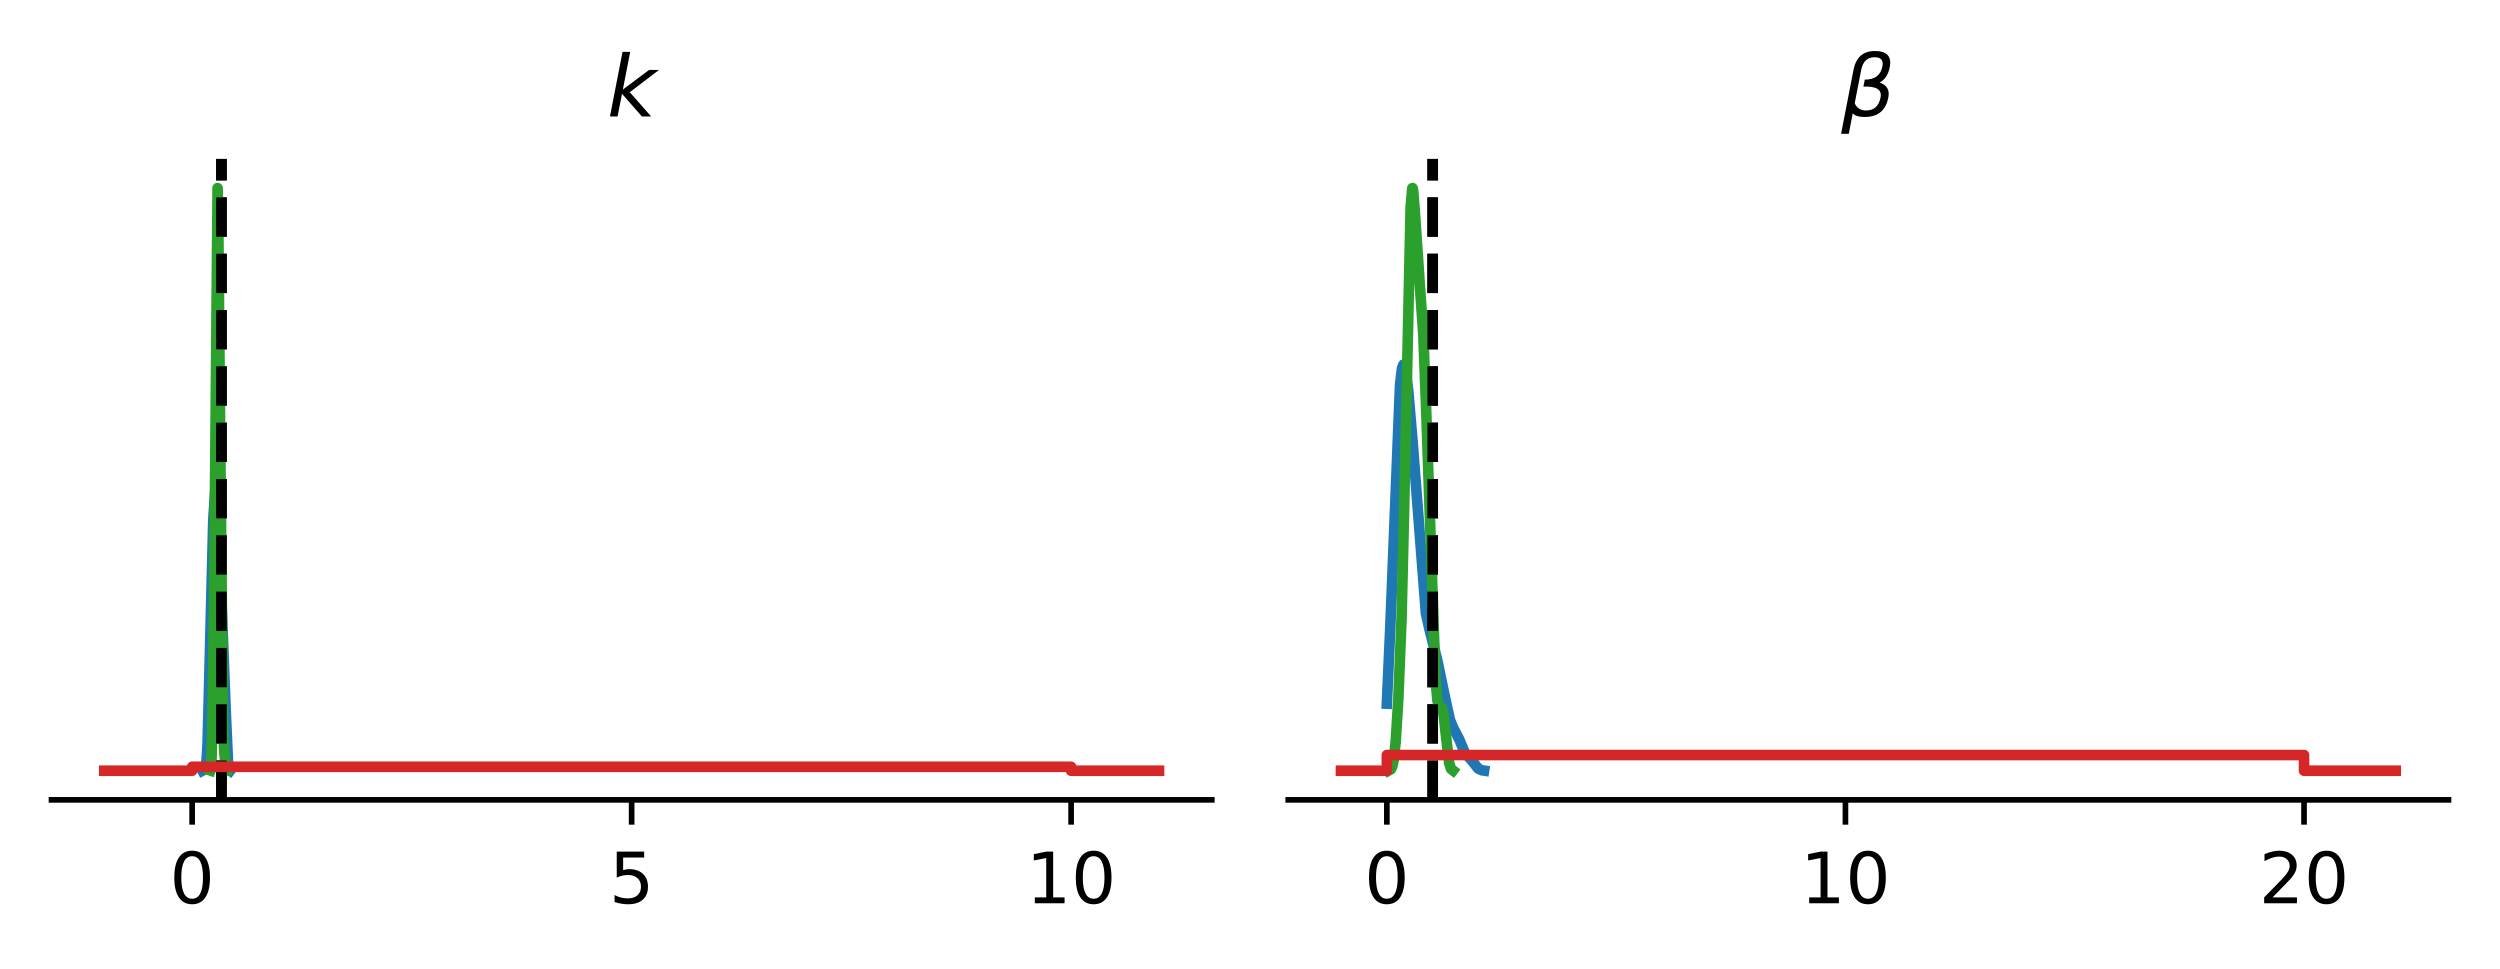
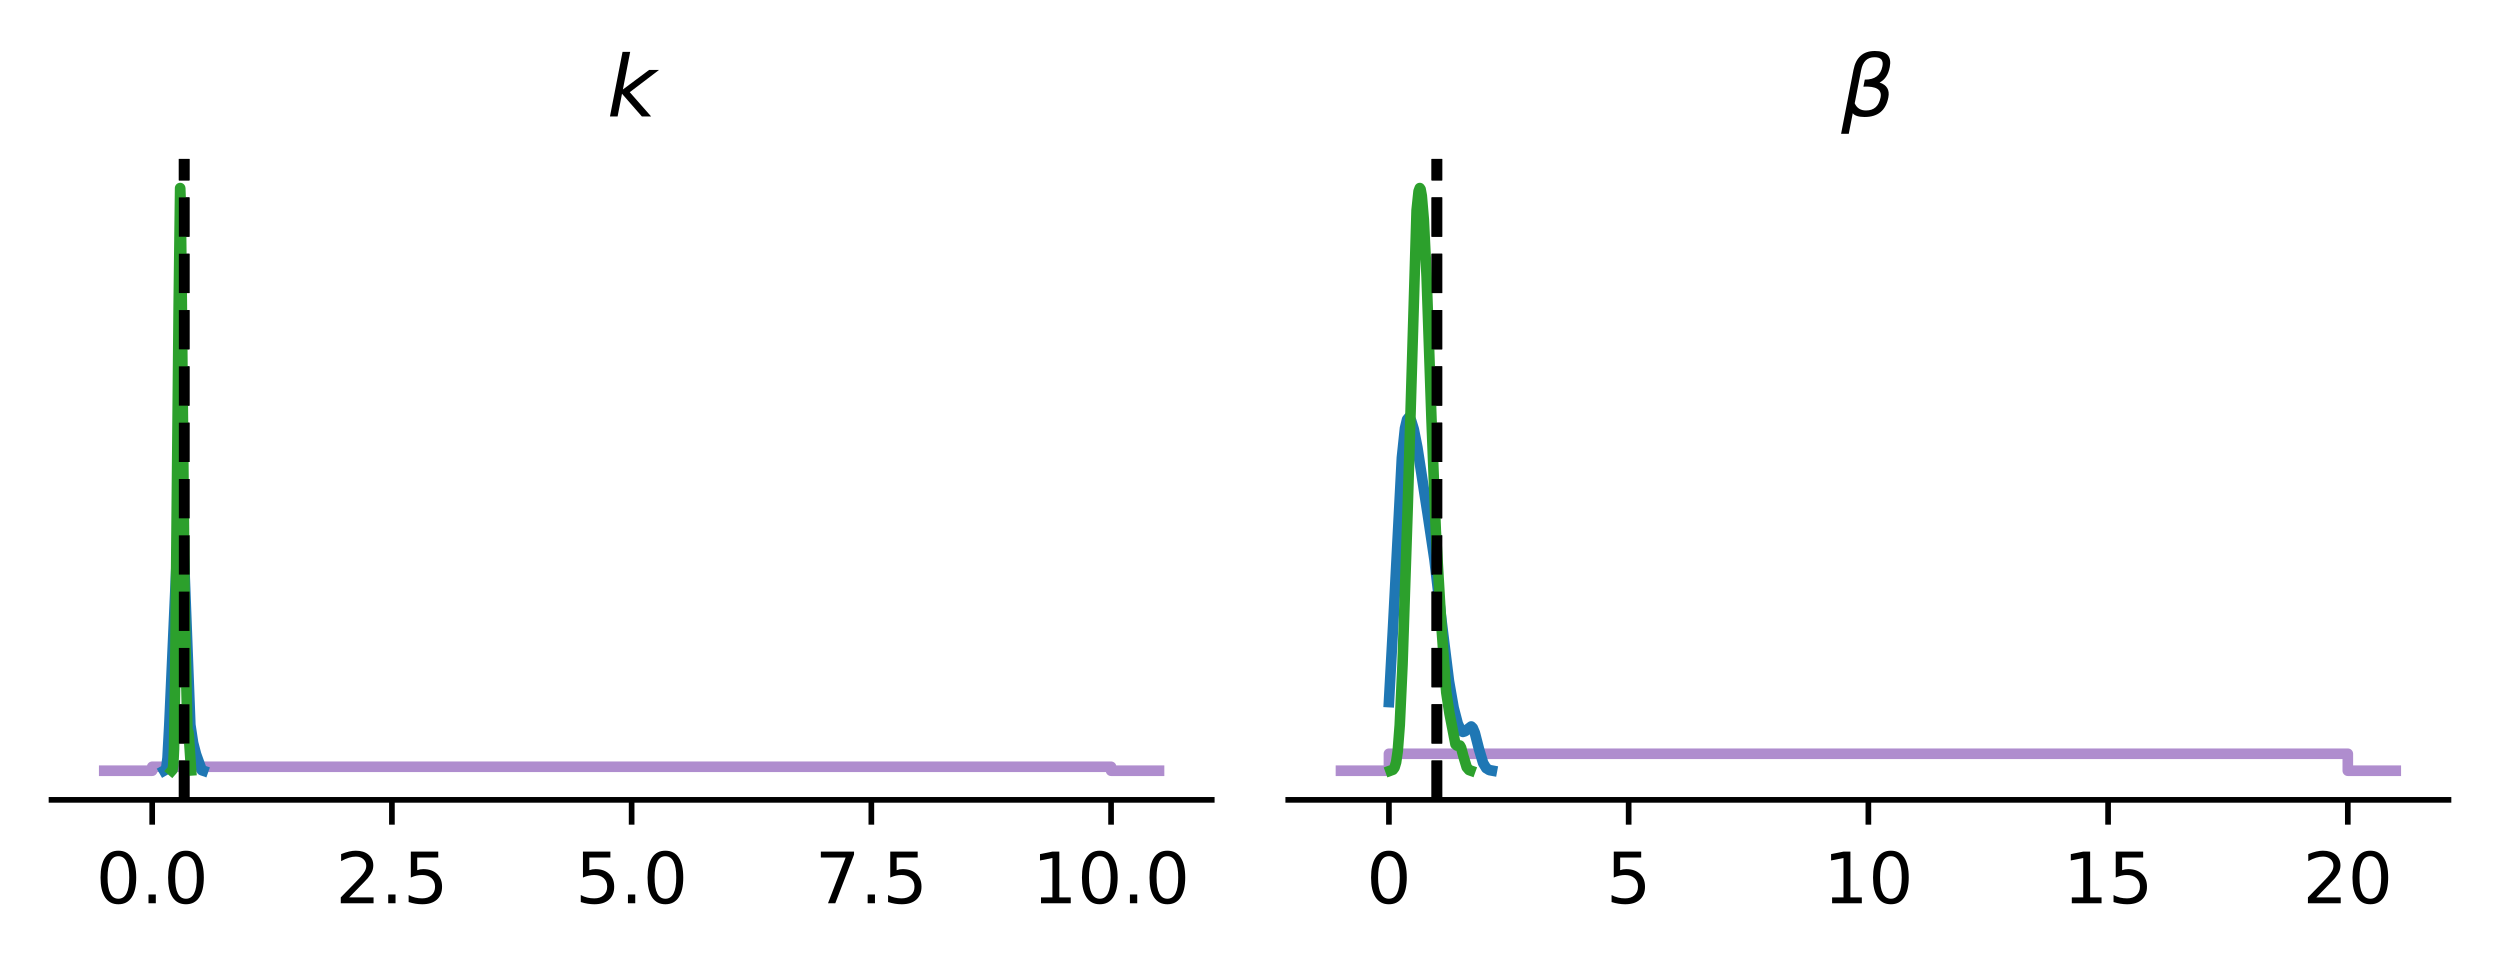
<svg xmlns="http://www.w3.org/2000/svg" xmlns:xlink="http://www.w3.org/1999/xlink" height="500pt" version="1.1" viewBox="0 0 352.8 136.8" width="1290pt">
  <defs>
    <style type="text/css">
*{stroke-linecap:butt;stroke-linejoin:round;}
  </style>
  </defs>
  <g id="figure_1">
    <g id="patch_1">
      <path d="M 0 136.8  L 352.8 136.8  L 352.8 0  L 0 0  z " style="fill:none;" />
    </g>
    <g id="axes_1">
      <g id="patch_2">
        <path d="M 7.2 112.922  L 171 112.922  L 171 22.44  L 7.2 22.44  z " style="fill:none;" />
      </g>
+       <g id="line2d_1">
+         <path clip-path="url(#pba1be1a727)" d="M 14.645 108.809  L 16.15 108.809  L 17.654 108.809  L 19.158 108.809  L 20.662 108.809  L 21.414 108.809  L 21.414 108.252  L 21.414 108.252  L 22.166 108.252  L 23.67 108.252  L 25.174 108.252  L 26.679 108.252  L 28.183 108.252  L 29.687 108.252  L 31.191 108.252  L 32.695 108.252  L 34.199 108.252  L 35.703 108.252  L 37.207 108.252  L 38.712 108.252  L 40.216 108.252  L 41.72 108.252  L 43.224 108.252  L 44.728 108.252  L 46.232 108.252  L 47.736 108.252  L 49.24 108.252  L 50.745 108.252  L 52.249 108.252  L 53.753 108.252  L 55.257 108.252  L 56.761 108.252  L 58.265 108.252  L 59.769 108.252  L 61.274 108.252  L 62.778 108.252  L 64.282 108.252  L 65.786 108.252  L 67.29 108.252  L 68.794 108.252  L 70.298 108.252  L 71.802 108.252  L 73.307 108.252  L 74.811 108.252  L 76.315 108.252  L 77.819 108.252  L 79.323 108.252  L 80.827 108.252  L 82.331 108.252  L 83.836 108.252  L 85.34 108.252  L 86.844 108.252  L 88.348 108.252  L 89.852 108.252  L 91.356 108.252  L 92.86 108.252  L 94.364 108.252  L 95.869 108.252  L 97.373 108.252  L 98.877 108.252  L 100.381 108.252  L 101.885 108.252  L 103.389 108.252  L 104.893 108.252  L 106.398 108.252  L 107.902 108.252  L 109.406 108.252  L 110.91 108.252  L 112.414 108.252  L 113.918 108.252  L 115.422 108.252  L 116.926 108.252  L 118.431 108.252  L 119.935 108.252  L 121.439 108.252  L 122.943 108.252  L 124.447 108.252  L 125.951 108.252  L 127.455 108.252  L 128.96 108.252  L 130.464 108.252  L 131.968 108.252  L 133.472 108.252  L 134.976 108.252  L 136.48 108.252  L 137.984 108.252  L 139.488 108.252  L 140.993 108.252  L 142.497 108.252  L 144.001 108.252  L 145.505 108.252  L 147.009 108.252  L 148.513 108.252  L 150.017 108.252  L 151.521 108.252  L 153.026 108.252  L 154.53 108.252  L 156.034 108.252  L 156.786 108.252  L 156.786 108.252  L 156.786 108.809  L 157.538 108.809  L 159.042 108.809  L 160.546 108.809  L 162.05 108.809  L 163.555 108.809  " style="fill:none;stroke:#9467bd;stroke-linecap:square;stroke-opacity:0.75;stroke-width:1.5;" />
+       </g>
      <g id="matplotlib.axis_1">
        <g id="xtick_1">
-           <g id="line2d_1">
-             <defs>
-               <path d="M 0 0  L 0 3.5  " id="m3e95597f21" style="stroke:#000000;stroke-width:0.8;" />
-             </defs>
-             <g>
-               <use style="stroke:#000000;stroke-width:0.8;" x="27.055" xlink:href="#m3e95597f21" y="112.922" />
+           <g id="line2d_2">
+             <defs>
+               <path d="M 0 0  L 0 3.5  " id="m0810ee9d82" style="stroke:#000000;stroke-width:0.8;" />
+             </defs>
+             <g>
+               <use style="stroke:#000000;stroke-width:0.8;" x="21.414" xlink:href="#m0810ee9d82" y="112.922" />
            </g>
          </g>
          <g id="text_1">
            <defs>
              <path d="M 31.781 66.406  Q 24.172 66.406 20.328 58.906  Q 16.5 51.422 16.5 36.375  Q 16.5 21.391 20.328 13.891  Q 24.172 6.391 31.781 6.391  Q 39.453 6.391 43.281 13.891  Q 47.125 21.391 47.125 36.375  Q 47.125 51.422 43.281 58.906  Q 39.453 66.406 31.781 66.406  z M 31.781 74.219  Q 44.047 74.219 50.516 64.516  Q 56.984 54.828 56.984 36.375  Q 56.984 17.969 50.516 8.266  Q 44.047 -1.422 31.781 -1.422  Q 19.531 -1.422 13.062 8.266  Q 6.594 17.969 6.594 36.375  Q 6.594 54.828 13.062 64.516  Q 19.531 74.219 31.781 74.219  z " id="DejaVuSans-48" />
-             </defs>
-             <g transform="translate(23.87329 127.5203)scale(0.1 -0.1)">
+               <path d="M 10.688 12.406  L 21 12.406  L 21 0  L 10.688 0  z " id="DejaVuSans-46" />
+             </defs>
+             <g transform="translate(13.46249 127.5203)scale(0.1 -0.1)">
              <use xlink:href="#DejaVuSans-48" />
+               <use x="63.623" xlink:href="#DejaVuSans-46" />
+               <use x="95.41" xlink:href="#DejaVuSans-48" />
            </g>
          </g>
        </g>
        <g id="xtick_2">
-           <g id="line2d_2">
-             <g>
-               <use style="stroke:#000000;stroke-width:0.8;" x="89.1" xlink:href="#m3e95597f21" y="112.922" />
+           <g id="line2d_3">
+             <g>
+               <use style="stroke:#000000;stroke-width:0.8;" x="55.257" xlink:href="#m0810ee9d82" y="112.922" />
            </g>
          </g>
          <g id="text_2">
            <defs>
+               <path d="M 19.188 8.297  L 53.609 8.297  L 53.609 0  L 7.328 0  L 7.328 8.297  Q 12.938 14.109 22.625 23.891  Q 32.328 33.688 34.812 36.531  Q 39.547 41.844 41.422 45.531  Q 43.312 49.219 43.312 52.781  Q 43.312 58.594 39.234 62.25  Q 35.156 65.922 28.609 65.922  Q 23.969 65.922 18.812 64.312  Q 13.672 62.703 7.812 59.422  L 7.812 69.391  Q 13.766 71.781 18.938 73  Q 24.125 74.219 28.422 74.219  Q 39.75 74.219 46.484 68.547  Q 53.219 62.891 53.219 53.422  Q 53.219 48.922 51.531 44.891  Q 49.859 40.875 45.406 35.406  Q 44.188 33.984 37.641 27.219  Q 31.109 20.453 19.188 8.297  z " id="DejaVuSans-50" />
              <path d="M 10.797 72.906  L 49.516 72.906  L 49.516 64.594  L 19.828 64.594  L 19.828 46.734  Q 21.969 47.469 24.109 47.828  Q 26.266 48.188 28.422 48.188  Q 40.625 48.188 47.75 41.5  Q 54.891 34.812 54.891 23.391  Q 54.891 11.625 47.562 5.094  Q 40.234 -1.422 26.906 -1.422  Q 22.312 -1.422 17.547 -0.641  Q 12.797 0.141 7.719 1.703  L 7.719 11.625  Q 12.109 9.234 16.797 8.062  Q 21.484 6.891 26.703 6.891  Q 35.156 6.891 40.078 11.328  Q 45.016 15.766 45.016 23.391  Q 45.016 31 40.078 35.438  Q 35.156 39.891 26.703 39.891  Q 22.75 39.891 18.812 39.016  Q 14.891 38.141 10.797 36.281  z " id="DejaVuSans-53" />
            </defs>
-             <g transform="translate(85.91875 127.5203)scale(0.1 -0.1)">
+             <g transform="translate(47.30546 127.5203)scale(0.1 -0.1)">
+               <use xlink:href="#DejaVuSans-50" />
+               <use x="63.623" xlink:href="#DejaVuSans-46" />
+               <use x="95.41" xlink:href="#DejaVuSans-53" />
+             </g>
+           </g>
+         </g>
+         <g id="xtick_3">
+           <g id="line2d_4">
+             <g>
+               <use style="stroke:#000000;stroke-width:0.8;" x="89.1" xlink:href="#m0810ee9d82" y="112.922" />
+             </g>
+           </g>
+           <g id="text_3">
+             <g transform="translate(81.14844 127.5203)scale(0.1 -0.1)">
              <use xlink:href="#DejaVuSans-53" />
-             </g>
-           </g>
-         </g>
-         <g id="xtick_3">
-           <g id="line2d_3">
-             <g>
-               <use style="stroke:#000000;stroke-width:0.8;" x="151.145" xlink:href="#m3e95597f21" y="112.922" />
-             </g>
-           </g>
-           <g id="text_3">
+               <use x="63.623" xlink:href="#DejaVuSans-46" />
+               <use x="95.41" xlink:href="#DejaVuSans-48" />
+             </g>
+           </g>
+         </g>
+         <g id="xtick_4">
+           <g id="line2d_5">
+             <g>
+               <use style="stroke:#000000;stroke-width:0.8;" x="122.943" xlink:href="#m0810ee9d82" y="112.922" />
+             </g>
+           </g>
+           <g id="text_4">
+             <defs>
+               <path d="M 8.203 72.906  L 55.078 72.906  L 55.078 68.703  L 28.609 0  L 18.312 0  L 43.219 64.594  L 8.203 64.594  z " id="DejaVuSans-55" />
+             </defs>
+             <g transform="translate(114.9914 127.5203)scale(0.1 -0.1)">
+               <use xlink:href="#DejaVuSans-55" />
+               <use x="63.623" xlink:href="#DejaVuSans-46" />
+               <use x="95.41" xlink:href="#DejaVuSans-53" />
+             </g>
+           </g>
+         </g>
+         <g id="xtick_5">
+           <g id="line2d_6">
+             <g>
+               <use style="stroke:#000000;stroke-width:0.8;" x="156.786" xlink:href="#m0810ee9d82" y="112.922" />
+             </g>
+           </g>
+           <g id="text_5">
            <defs>
              <path d="M 12.406 8.297  L 28.516 8.297  L 28.516 63.922  L 10.984 60.406  L 10.984 69.391  L 28.422 72.906  L 38.281 72.906  L 38.281 8.297  L 54.391 8.297  L 54.391 0  L 12.406 0  z " id="DejaVuSans-49" />
            </defs>
-             <g transform="translate(144.783 127.5203)scale(0.1 -0.1)">
+             <g transform="translate(145.6531 127.5203)scale(0.1 -0.1)">
              <use xlink:href="#DejaVuSans-49" />
              <use x="63.623" xlink:href="#DejaVuSans-48" />
+               <use x="127.246" xlink:href="#DejaVuSans-46" />
+               <use x="159.033" xlink:href="#DejaVuSans-48" />
            </g>
          </g>
        </g>
      </g>
      <g id="matplotlib.axis_2" />
-       <g id="line2d_4">
-         <path clip-path="url(#p11d29f57aa)" d="M 28.499 108.802  L 28.716 108.684  L 28.914 108.24  L 29.091 107.301  L 29.229 105.079  L 29.446 96.764  L 30.038 73.344  L 30.373 68.358  L 30.452 67.932  L 30.492 68.037  L 30.59 69.446  L 31.833 101.231  L 32.129 107.82  L 32.326 108.716  L 32.425 108.79  L 32.425 108.79  " style="fill:none;stroke:#1f77b4;stroke-linecap:square;stroke-width:1.5;" />
-       </g>
-       <g id="line2d_5">
-         <path clip-path="url(#p11d29f57aa)" d="M 31.191 112.922  L 31.191 22.44  " style="fill:none;stroke:#000000;stroke-dasharray:5.55,2.4;stroke-dashoffset:0;stroke-width:1.5;" />
-       </g>
-       <g id="line2d_6">
-         <path clip-path="url(#p11d29f57aa)" d="M 29.636 108.779  L 29.704 108.58  L 29.784 107.471  L 29.943 100.607  L 30.135 86.215  L 30.646 26.553  L 30.657 26.665  L 30.737 30.78  L 30.986 58.775  L 31.406 102.235  L 31.599 106.344  L 31.894 108.788  L 31.894 108.788  " style="fill:none;stroke:#2ca02c;stroke-linecap:square;stroke-width:1.5;" />
-       </g>
      <g id="line2d_7">
-         <path clip-path="url(#p11d29f57aa)" d="M 31.191 112.922  L 31.191 22.44  " style="fill:none;stroke:#000000;stroke-dasharray:5.55,2.4;stroke-dashoffset:0;stroke-width:1.5;" />
+         <path clip-path="url(#pba1be1a727)" d="M 23.079 108.799  L 23.273 108.687  L 23.412 108.314  L 23.579 106.99  L 23.829 102.349  L 25.051 75.093  L 25.273 74.664  L 25.412 74.771  L 25.606 75.294  L 25.773 76.535  L 25.967 80.46  L 26.8 102.327  L 27.189 104.884  L 27.606 106.487  L 28.411 108.732  L 28.606 108.8  L 28.606 108.8  " style="fill:none;stroke:#1f77b4;stroke-linecap:square;stroke-width:1.5;" />
      </g>
      <g id="line2d_8">
-         <path clip-path="url(#p11d29f57aa)" d="M 14.645 108.809  L 16.15 108.809  L 17.654 108.809  L 19.158 108.809  L 20.662 108.809  L 22.166 108.809  L 23.67 108.809  L 25.174 108.809  L 26.679 108.809  L 27.055 108.809  L 27.055 108.254  L 27.055 108.254  L 28.183 108.254  L 29.687 108.254  L 31.191 108.254  L 32.695 108.254  L 34.199 108.254  L 35.703 108.254  L 37.207 108.254  L 38.712 108.254  L 40.216 108.254  L 41.72 108.254  L 43.224 108.254  L 44.728 108.254  L 46.232 108.254  L 47.736 108.254  L 49.24 108.254  L 50.745 108.254  L 52.249 108.254  L 53.753 108.254  L 55.257 108.254  L 56.761 108.254  L 58.265 108.254  L 59.769 108.254  L 61.274 108.254  L 62.778 108.254  L 64.282 108.254  L 65.786 108.254  L 67.29 108.254  L 68.794 108.254  L 70.298 108.254  L 71.802 108.254  L 73.307 108.254  L 74.811 108.254  L 76.315 108.254  L 77.819 108.254  L 79.323 108.254  L 80.827 108.254  L 82.331 108.254  L 83.836 108.254  L 85.34 108.254  L 86.844 108.254  L 88.348 108.254  L 89.852 108.254  L 91.356 108.254  L 92.86 108.254  L 94.364 108.254  L 95.869 108.254  L 97.373 108.254  L 98.877 108.254  L 100.381 108.254  L 101.885 108.254  L 103.389 108.254  L 104.893 108.254  L 106.398 108.254  L 107.902 108.254  L 109.406 108.254  L 110.91 108.254  L 112.414 108.254  L 113.918 108.254  L 115.422 108.254  L 116.926 108.254  L 118.431 108.254  L 119.935 108.254  L 121.439 108.254  L 122.943 108.254  L 124.447 108.254  L 125.951 108.254  L 127.455 108.254  L 128.96 108.254  L 130.464 108.254  L 131.968 108.254  L 133.472 108.254  L 134.976 108.254  L 136.48 108.254  L 137.984 108.254  L 139.488 108.254  L 140.993 108.254  L 142.497 108.254  L 144.001 108.254  L 145.505 108.254  L 147.009 108.254  L 148.513 108.254  L 150.017 108.254  L 151.145 108.254  L 151.145 108.254  L 151.145 108.809  L 151.521 108.809  L 153.026 108.809  L 154.53 108.809  L 156.034 108.809  L 157.538 108.809  L 159.042 108.809  L 160.546 108.809  L 162.05 108.809  L 163.555 108.809  " style="fill:none;stroke:#d62728;stroke-linecap:square;stroke-width:1.5;" />
+         <path clip-path="url(#pba1be1a727)" d="M 25.926 112.922  L 25.926 22.44  " style="fill:none;stroke:#000000;stroke-dasharray:5.55,2.4;stroke-dashoffset:0;stroke-width:1.5;" />
+       </g>
+       <g id="line2d_9">
+         <path clip-path="url(#pba1be1a727)" d="M 24.179 108.798  L 24.289 108.673  L 24.385 108.092  L 24.494 105.792  L 24.645 96.659  L 25.153 43.122  L 25.359 26.553  L 25.373 26.597  L 25.441 28.555  L 25.565 39.765  L 26.004 86.258  L 26.402 103.825  L 26.526 103.35  L 26.581 103.774  L 26.91 108.762  L 26.91 108.762  " style="fill:none;stroke:#2ca02c;stroke-linecap:square;stroke-width:1.5;" />
+       </g>
+       <g id="line2d_10">
+         <path clip-path="url(#pba1be1a727)" d="M 25.926 112.922  L 25.926 22.44  " style="fill:none;stroke:#000000;stroke-dasharray:5.55,2.4;stroke-dashoffset:0;stroke-width:1.5;" />
      </g>
      <g id="patch_3">
        <path d="M 7.2 112.922  L 171 112.922  " style="fill:none;stroke:#000000;stroke-linecap:square;stroke-linejoin:miter;stroke-width:0.8;" />
      </g>
-       <g id="text_4">
+       <g id="text_6">
        <defs>
          <path d="M 18.312 75.984  L 27.297 75.984  L 18.703 31.688  L 49.516 54.688  L 61.188 54.688  L 26.812 28.516  L 51.906 0  L 41.016 0  L 17.672 26.703  L 12.5 0  L 3.516 0  z " id="DejaVuSans-Oblique-107" />
        </defs>
        <g transform="translate(85.62 16.44)scale(0.12 -0.12)">
          <use transform="translate(0 0.015625)" xlink:href="#DejaVuSans-Oblique-107" />
        </g>
      </g>
    </g>
    <g id="axes_2">
      <g id="patch_4">
        <path d="M 181.8 112.922  L 345.6 112.922  L 345.6 22.44  L 181.8 22.44  z " style="fill:none;" />
      </g>
+       <g id="line2d_11">
+         <path clip-path="url(#pe914262985)" d="M 189.245 108.809  L 190.75 108.809  L 192.254 108.809  L 193.758 108.809  L 195.262 108.809  L 196.014 108.809  L 196.014 106.414  L 196.014 106.414  L 196.766 106.414  L 198.27 106.414  L 199.774 106.414  L 201.279 106.414  L 202.783 106.414  L 204.287 106.414  L 205.791 106.414  L 207.295 106.414  L 208.799 106.414  L 210.303 106.414  L 211.807 106.414  L 213.312 106.414  L 214.816 106.414  L 216.32 106.414  L 217.824 106.414  L 219.328 106.414  L 220.832 106.414  L 222.336 106.414  L 223.84 106.414  L 225.345 106.414  L 226.849 106.414  L 228.353 106.414  L 229.857 106.414  L 231.361 106.414  L 232.865 106.414  L 234.369 106.414  L 235.874 106.414  L 237.378 106.414  L 238.882 106.414  L 240.386 106.414  L 241.89 106.414  L 243.394 106.414  L 244.898 106.414  L 246.402 106.414  L 247.907 106.414  L 249.411 106.414  L 250.915 106.414  L 252.419 106.414  L 253.923 106.414  L 255.427 106.414  L 256.931 106.414  L 258.436 106.414  L 259.94 106.414  L 261.444 106.414  L 262.948 106.414  L 264.452 106.414  L 265.956 106.414  L 267.46 106.414  L 268.964 106.414  L 270.469 106.414  L 271.973 106.414  L 273.477 106.414  L 274.981 106.414  L 276.485 106.414  L 277.989 106.414  L 279.493 106.414  L 280.998 106.414  L 282.502 106.414  L 284.006 106.414  L 285.51 106.414  L 287.014 106.414  L 288.518 106.414  L 290.022 106.414  L 291.526 106.414  L 293.031 106.414  L 294.535 106.414  L 296.039 106.414  L 297.543 106.414  L 299.047 106.414  L 300.551 106.414  L 302.055 106.414  L 303.56 106.414  L 305.064 106.414  L 306.568 106.414  L 308.072 106.414  L 309.576 106.414  L 311.08 106.414  L 312.584 106.414  L 314.088 106.414  L 315.593 106.414  L 317.097 106.414  L 318.601 106.414  L 320.105 106.414  L 321.609 106.414  L 323.113 106.414  L 324.617 106.414  L 326.121 106.414  L 327.626 106.414  L 329.13 106.414  L 330.634 106.414  L 331.386 106.414  L 331.386 106.414  L 331.386 108.809  L 332.138 108.809  L 333.642 108.809  L 335.146 108.809  L 336.65 108.809  L 338.155 108.809  " style="fill:none;stroke:#9467bd;stroke-linecap:square;stroke-opacity:0.75;stroke-width:1.5;" />
+       </g>
      <g id="matplotlib.axis_3">
-         <g id="xtick_4">
-           <g id="line2d_9">
-             <g>
-               <use style="stroke:#000000;stroke-width:0.8;" x="195.72" xlink:href="#m3e95597f21" y="112.922" />
-             </g>
-           </g>
-           <g id="text_5">
-             <g transform="translate(192.5385 127.5203)scale(0.1 -0.1)">
+         <g id="xtick_6">
+           <g id="line2d_12">
+             <g>
+               <use style="stroke:#000000;stroke-width:0.8;" x="196.014" xlink:href="#m0810ee9d82" y="112.922" />
+             </g>
+           </g>
+           <g id="text_7">
+             <g transform="translate(192.8328 127.5203)scale(0.1 -0.1)">
              <use xlink:href="#DejaVuSans-48" />
            </g>
          </g>
        </g>
-         <g id="xtick_5">
-           <g id="line2d_10">
-             <g>
-               <use style="stroke:#000000;stroke-width:0.8;" x="260.463" xlink:href="#m3e95597f21" y="112.922" />
-             </g>
-           </g>
-           <g id="text_6">
-             <g transform="translate(254.1003 127.5203)scale(0.1 -0.1)">
+         <g id="xtick_7">
+           <g id="line2d_13">
+             <g>
+               <use style="stroke:#000000;stroke-width:0.8;" x="229.857" xlink:href="#m0810ee9d82" y="112.922" />
+             </g>
+           </g>
+           <g id="text_8">
+             <g transform="translate(226.6758 127.5203)scale(0.1 -0.1)">
+               <use xlink:href="#DejaVuSans-53" />
+             </g>
+           </g>
+         </g>
+         <g id="xtick_8">
+           <g id="line2d_14">
+             <g>
+               <use style="stroke:#000000;stroke-width:0.8;" x="263.7" xlink:href="#m0810ee9d82" y="112.922" />
+             </g>
+           </g>
+           <g id="text_9">
+             <g transform="translate(257.3375 127.5203)scale(0.1 -0.1)">
              <use xlink:href="#DejaVuSans-49" />
              <use x="63.623" xlink:href="#DejaVuSans-48" />
            </g>
          </g>
        </g>
-         <g id="xtick_6">
-           <g id="line2d_11">
-             <g>
-               <use style="stroke:#000000;stroke-width:0.8;" x="325.206" xlink:href="#m3e95597f21" y="112.922" />
-             </g>
-           </g>
-           <g id="text_7">
-             <defs>
-               <path d="M 19.188 8.297  L 53.609 8.297  L 53.609 0  L 7.328 0  L 7.328 8.297  Q 12.938 14.109 22.625 23.891  Q 32.328 33.688 34.812 36.531  Q 39.547 41.844 41.422 45.531  Q 43.312 49.219 43.312 52.781  Q 43.312 58.594 39.234 62.25  Q 35.156 65.922 28.609 65.922  Q 23.969 65.922 18.812 64.312  Q 13.672 62.703 7.812 59.422  L 7.812 69.391  Q 13.766 71.781 18.938 73  Q 24.125 74.219 28.422 74.219  Q 39.75 74.219 46.484 68.547  Q 53.219 62.891 53.219 53.422  Q 53.219 48.922 51.531 44.891  Q 49.859 40.875 45.406 35.406  Q 44.188 33.984 37.641 27.219  Q 31.109 20.453 19.188 8.297  z " id="DejaVuSans-50" />
-             </defs>
-             <g transform="translate(318.8434 127.5203)scale(0.1 -0.1)">
+         <g id="xtick_9">
+           <g id="line2d_15">
+             <g>
+               <use style="stroke:#000000;stroke-width:0.8;" x="297.543" xlink:href="#m0810ee9d82" y="112.922" />
+             </g>
+           </g>
+           <g id="text_10">
+             <g transform="translate(291.1805 127.5203)scale(0.1 -0.1)">
+               <use xlink:href="#DejaVuSans-49" />
+               <use x="63.623" xlink:href="#DejaVuSans-53" />
+             </g>
+           </g>
+         </g>
+         <g id="xtick_10">
+           <g id="line2d_16">
+             <g>
+               <use style="stroke:#000000;stroke-width:0.8;" x="331.386" xlink:href="#m0810ee9d82" y="112.922" />
+             </g>
+           </g>
+           <g id="text_11">
+             <g transform="translate(325.0235 127.5203)scale(0.1 -0.1)">
              <use xlink:href="#DejaVuSans-50" />
              <use x="63.623" xlink:href="#DejaVuSans-48" />
            </g>
          </g>
        </g>
      </g>
      <g id="matplotlib.axis_4" />
-       <g id="line2d_12">
-         <path clip-path="url(#p035eb8257f)" d="M 195.72 99.343  L 196.203 88.616  L 197.582 54.331  L 197.858 51.974  L 198.065 51.471  L 198.203 51.651  L 198.41 52.556  L 198.755 55.316  L 199.376 62.631  L 201.238 86.627  L 201.721 88.78  L 202.825 93.158  L 203.86 98.118  L 204.618 101.603  L 205.101 102.788  L 205.929 104.363  L 206.757 106.342  L 207.24 106.837  L 207.792 107.46  L 208.619 108.506  L 209.102 108.74  L 209.447 108.791  L 209.447 108.791  " style="fill:none;stroke:#1f77b4;stroke-linecap:square;stroke-width:1.5;" />
-       </g>
-       <g id="line2d_13">
-         <path clip-path="url(#p035eb8257f)" d="M 202.194 112.922  L 202.194 22.44  " style="fill:none;stroke:#000000;stroke-dasharray:5.55,2.4;stroke-dashoffset:0;stroke-width:1.5;" />
-       </g>
-       <g id="line2d_14">
-         <path clip-path="url(#p035eb8257f)" d="M 195.969 108.788  L 196.289 108.612  L 196.472 108.258  L 196.7 107.223  L 196.975 104.629  L 197.34 98.667  L 197.797 87.255  L 198.163 71.774  L 199.077 29.255  L 199.305 26.572  L 199.351 26.553  L 199.443 26.965  L 199.671 29.902  L 200.494 41.989  L 200.859 47.129  L 201.225 56.571  L 202.596 95.991  L 202.87 98.988  L 203.099 99.669  L 203.556 100.021  L 203.739 100.882  L 204.059 103.836  L 204.516 107.73  L 204.79 108.563  L 205.064 108.773  L 205.064 108.773  " style="fill:none;stroke:#2ca02c;stroke-linecap:square;stroke-width:1.5;" />
-       </g>
-       <g id="line2d_15">
-         <path clip-path="url(#p035eb8257f)" d="M 202.194 112.922  L 202.194 22.44  " style="fill:none;stroke:#000000;stroke-dasharray:5.55,2.4;stroke-dashoffset:0;stroke-width:1.5;" />
-       </g>
-       <g id="line2d_16">
-         <path clip-path="url(#p035eb8257f)" d="M 189.245 108.809  L 190.75 108.809  L 192.254 108.809  L 193.758 108.809  L 195.262 108.809  L 195.72 108.809  L 195.72 106.596  L 195.72 106.596  L 196.766 106.596  L 198.27 106.596  L 199.774 106.596  L 201.279 106.596  L 202.783 106.596  L 204.287 106.596  L 205.791 106.596  L 207.295 106.596  L 208.799 106.596  L 210.303 106.596  L 211.807 106.596  L 213.312 106.596  L 214.816 106.596  L 216.32 106.596  L 217.824 106.596  L 219.328 106.596  L 220.832 106.596  L 222.336 106.596  L 223.84 106.596  L 225.345 106.596  L 226.849 106.596  L 228.353 106.596  L 229.857 106.596  L 231.361 106.596  L 232.865 106.596  L 234.369 106.596  L 235.874 106.596  L 237.378 106.596  L 238.882 106.596  L 240.386 106.596  L 241.89 106.596  L 243.394 106.596  L 244.898 106.596  L 246.402 106.596  L 247.907 106.596  L 249.411 106.596  L 250.915 106.596  L 252.419 106.596  L 253.923 106.596  L 255.427 106.596  L 256.931 106.596  L 258.436 106.596  L 259.94 106.596  L 261.444 106.596  L 262.948 106.596  L 264.452 106.596  L 265.956 106.596  L 267.46 106.596  L 268.964 106.596  L 270.469 106.596  L 271.973 106.596  L 273.477 106.596  L 274.981 106.596  L 276.485 106.596  L 277.989 106.596  L 279.493 106.596  L 280.998 106.596  L 282.502 106.596  L 284.006 106.596  L 285.51 106.596  L 287.014 106.596  L 288.518 106.596  L 290.022 106.596  L 291.526 106.596  L 293.031 106.596  L 294.535 106.596  L 296.039 106.596  L 297.543 106.596  L 299.047 106.596  L 300.551 106.596  L 302.055 106.596  L 303.56 106.596  L 305.064 106.596  L 306.568 106.596  L 308.072 106.596  L 309.576 106.596  L 311.08 106.596  L 312.584 106.596  L 314.088 106.596  L 315.593 106.596  L 317.097 106.596  L 318.601 106.596  L 320.105 106.596  L 321.609 106.596  L 323.113 106.596  L 324.617 106.596  L 325.206 106.596  L 325.206 106.596  L 325.206 108.809  L 326.121 108.809  L 327.626 108.809  L 329.13 108.809  L 330.634 108.809  L 332.138 108.809  L 333.642 108.809  L 335.146 108.809  L 336.65 108.809  L 338.155 108.809  " style="fill:none;stroke:#d62728;stroke-linecap:square;stroke-width:1.5;" />
+       <g id="line2d_17">
+         <path clip-path="url(#pe914262985)" d="M 196.014 99.118  L 196.599 88.465  L 197.841 64.623  L 198.279 60.466  L 198.571 59.239  L 198.791 58.967  L 198.937 59.028  L 199.156 59.405  L 199.521 60.601  L 200.033 63.177  L 201.494 72.649  L 202.444 79.039  L 203.467 87.859  L 204.49 96.163  L 205.148 99.919  L 205.732 102.167  L 206.171 103.11  L 206.463 103.327  L 206.755 103.237  L 207.632 102.563  L 207.851 102.776  L 208.143 103.472  L 208.728 105.761  L 209.312 107.722  L 209.751 108.447  L 210.189 108.718  L 210.555 108.786  L 210.555 108.786  " style="fill:none;stroke:#1f77b4;stroke-linecap:square;stroke-width:1.5;" />
+       </g>
+       <g id="line2d_18">
+         <path clip-path="url(#pe914262985)" d="M 202.783 112.922  L 202.783 22.44  " style="fill:none;stroke:#000000;stroke-dasharray:5.55,2.4;stroke-dashoffset:0;stroke-width:1.5;" />
+       </g>
+       <g id="line2d_19">
+         <path clip-path="url(#pe914262985)" d="M 196.237 108.792  L 196.576 108.669  L 196.803 108.362  L 197.029 107.607  L 197.256 106.045  L 197.539 102.395  L 197.935 93.779  L 198.671 71.5  L 199.917 29.72  L 200.2 26.998  L 200.37 26.553  L 200.483 26.719  L 200.653 27.652  L 200.936 30.985  L 201.332 39.057  L 202.012 58.975  L 202.634 74.954  L 203.427 88.482  L 204.106 97.74  L 204.559 100.716  L 205.409 105.077  L 205.635 105.266  L 206.031 105.251  L 206.201 105.558  L 206.541 106.82  L 206.994 108.316  L 207.334 108.712  L 207.503 108.773  L 207.503 108.773  " style="fill:none;stroke:#2ca02c;stroke-linecap:square;stroke-width:1.5;" />
+       </g>
+       <g id="line2d_20">
+         <path clip-path="url(#pe914262985)" d="M 202.783 112.922  L 202.783 22.44  " style="fill:none;stroke:#000000;stroke-dasharray:5.55,2.4;stroke-dashoffset:0;stroke-width:1.5;" />
      </g>
      <g id="patch_5">
        <path d="M 181.8 112.922  L 345.6 112.922  " style="fill:none;stroke:#000000;stroke-linecap:square;stroke-linejoin:miter;stroke-width:0.8;" />
      </g>
-       <g id="text_8">
+       <g id="text_12">
        <defs>
          <path d="M 13.625 3.375  L 8.938 -20.797  L -0.094 -20.797  L 14.5 54.344  Q 18.844 76.609 39.656 76.609  Q 60.75 76.609 57.172 57.812  Q 54.734 44.438 45.219 39.547  Q 58.016 35.156 55.516 22.125  Q 51.125 -1.078 27.484 -1.031  Q 17.141 -0.984 13.625 3.375  z M 15.922 15.094  Q 19.672 6.594 29.297 6.641  Q 43.359 6.641 46.344 21.969  Q 49.031 35.75 26.172 34.672  L 27.781 42.969  Q 45.453 42.672 48.531 58.594  Q 50.641 69.344 39.203 69.281  Q 26.422 69.281 23.484 54.047  z " id="DejaVuSans-Oblique-946" />
        </defs>
        <g transform="translate(259.86 16.44)scale(0.12 -0.12)">
          <use transform="translate(0 0.390625)" xlink:href="#DejaVuSans-Oblique-946" />
        </g>
      </g>
    </g>
  </g>
  <defs>
-     <clipPath id="p11d29f57aa">
+     <clipPath id="pba1be1a727">
      <rect height="90.482" width="163.8" x="7.2" y="22.44" />
    </clipPath>
-     <clipPath id="p035eb8257f">
+     <clipPath id="pe914262985">
      <rect height="90.482" width="163.8" x="181.8" y="22.44" />
    </clipPath>
  </defs>
</svg>
